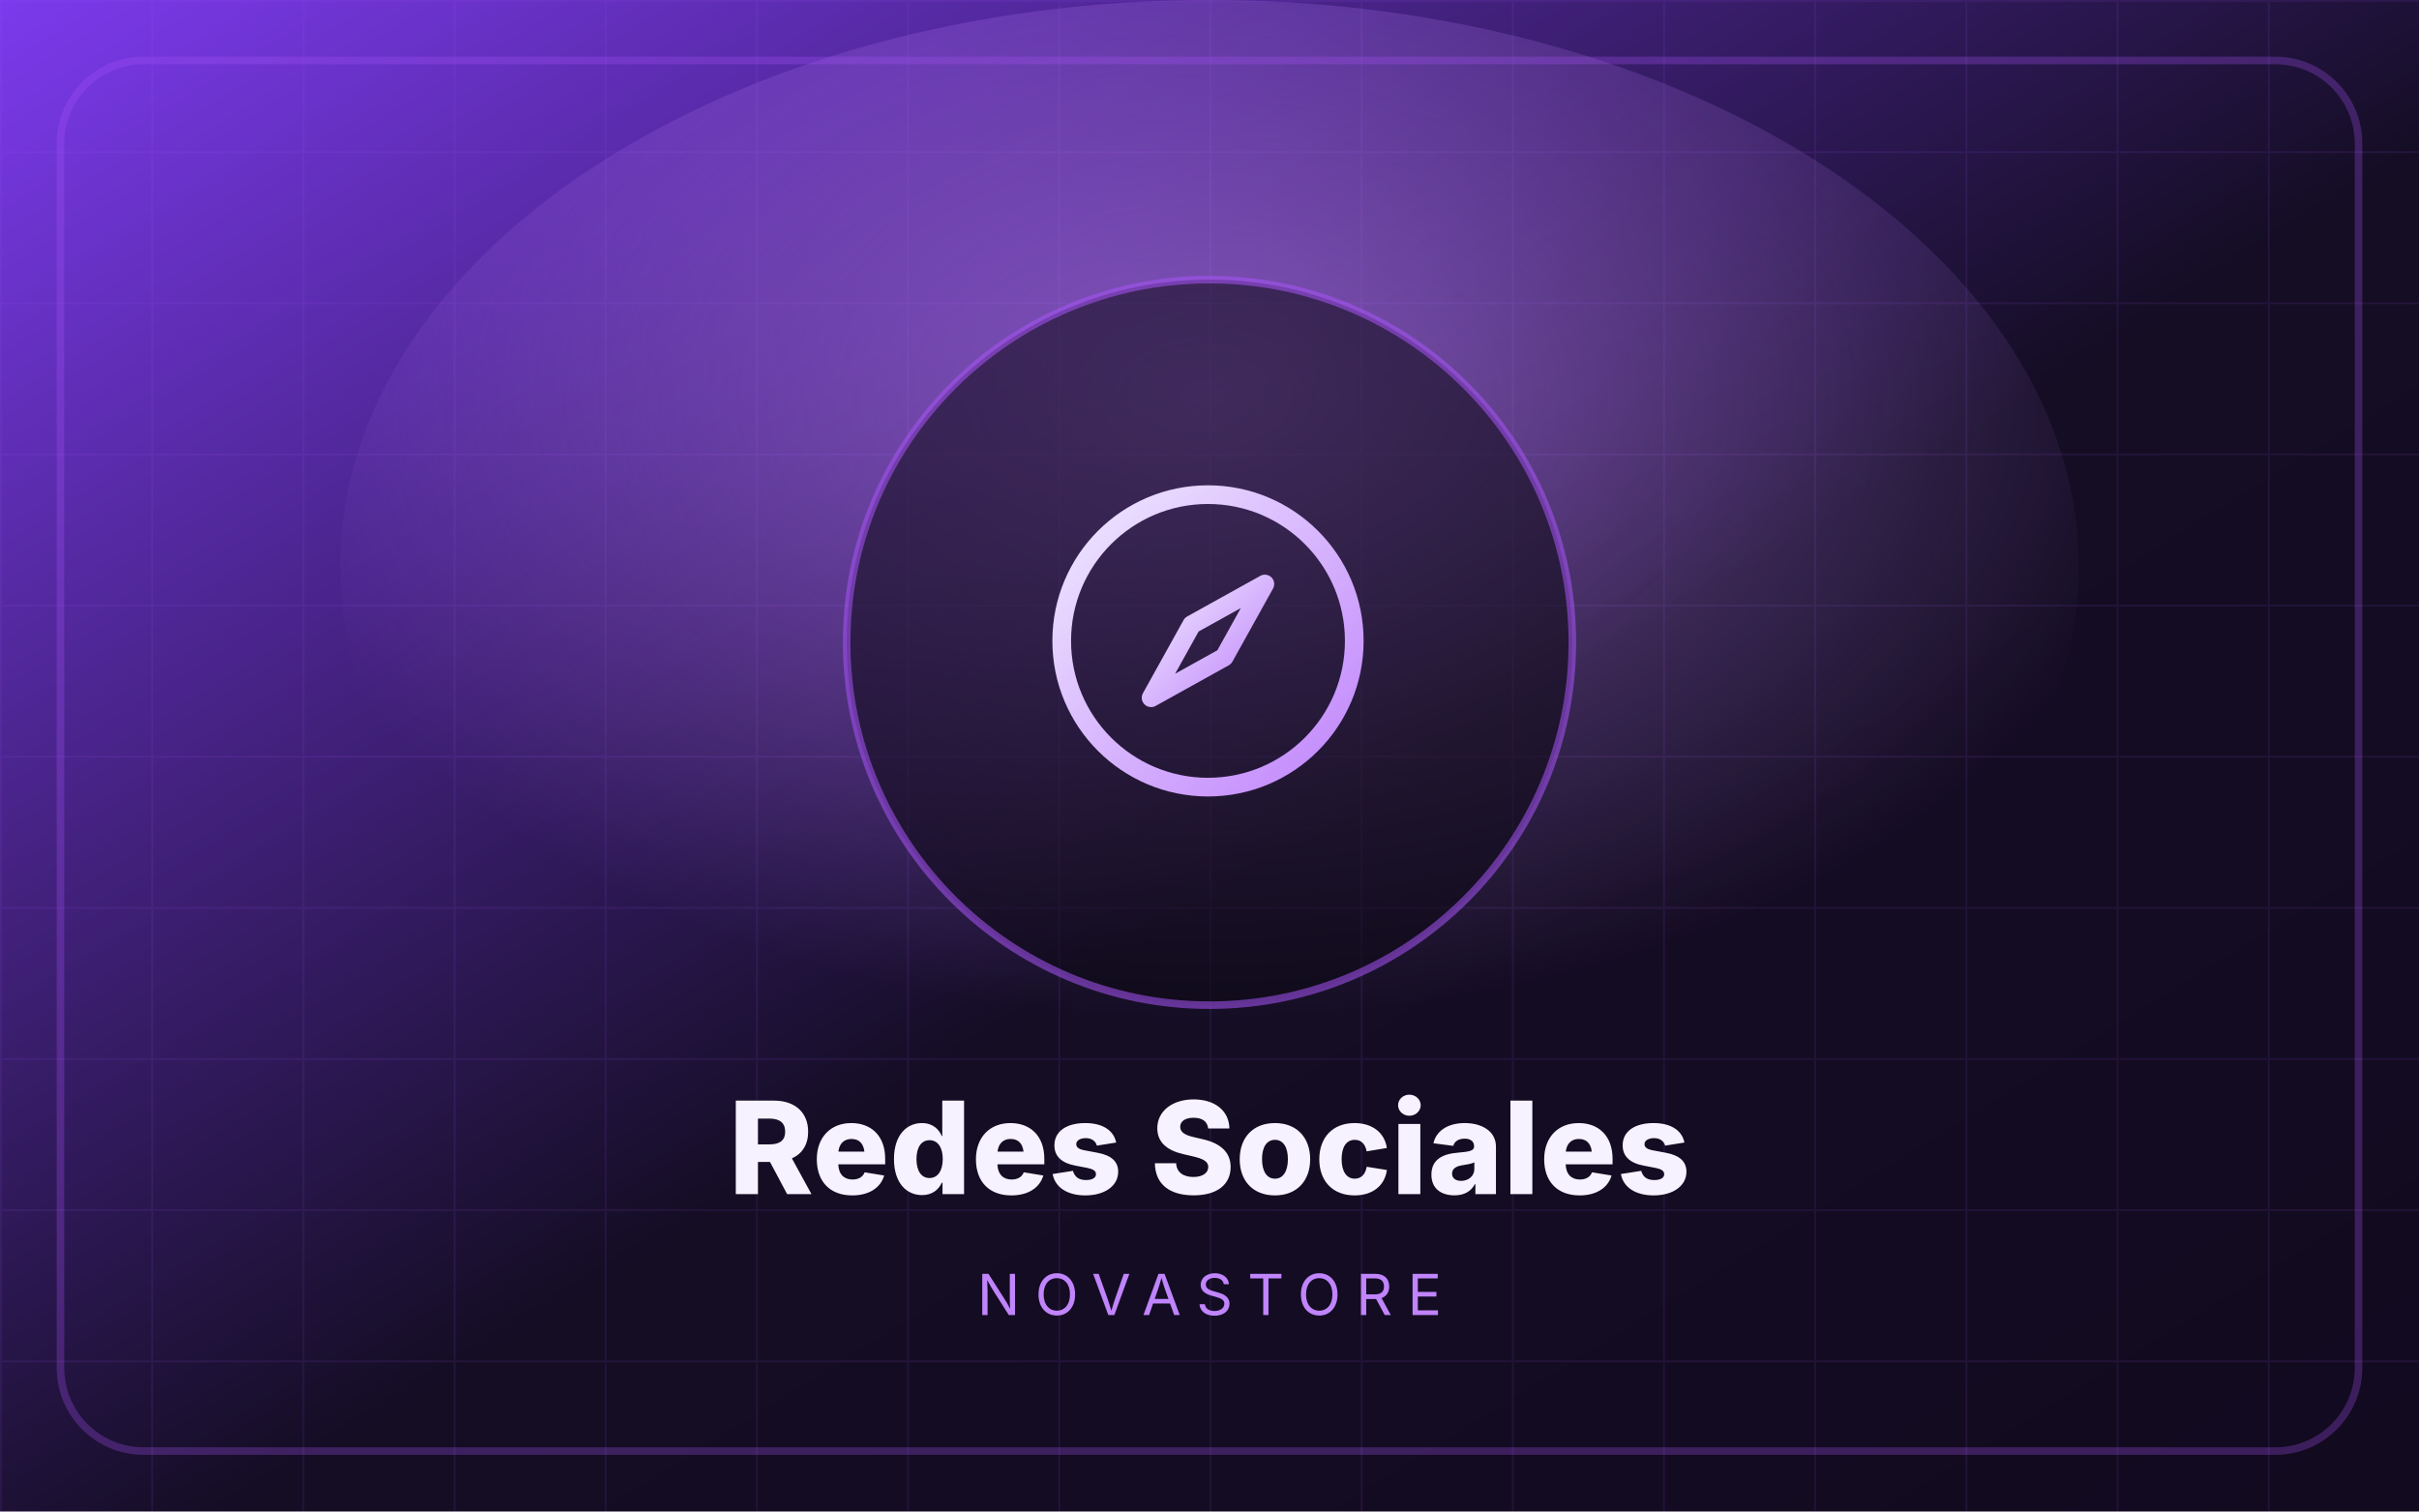
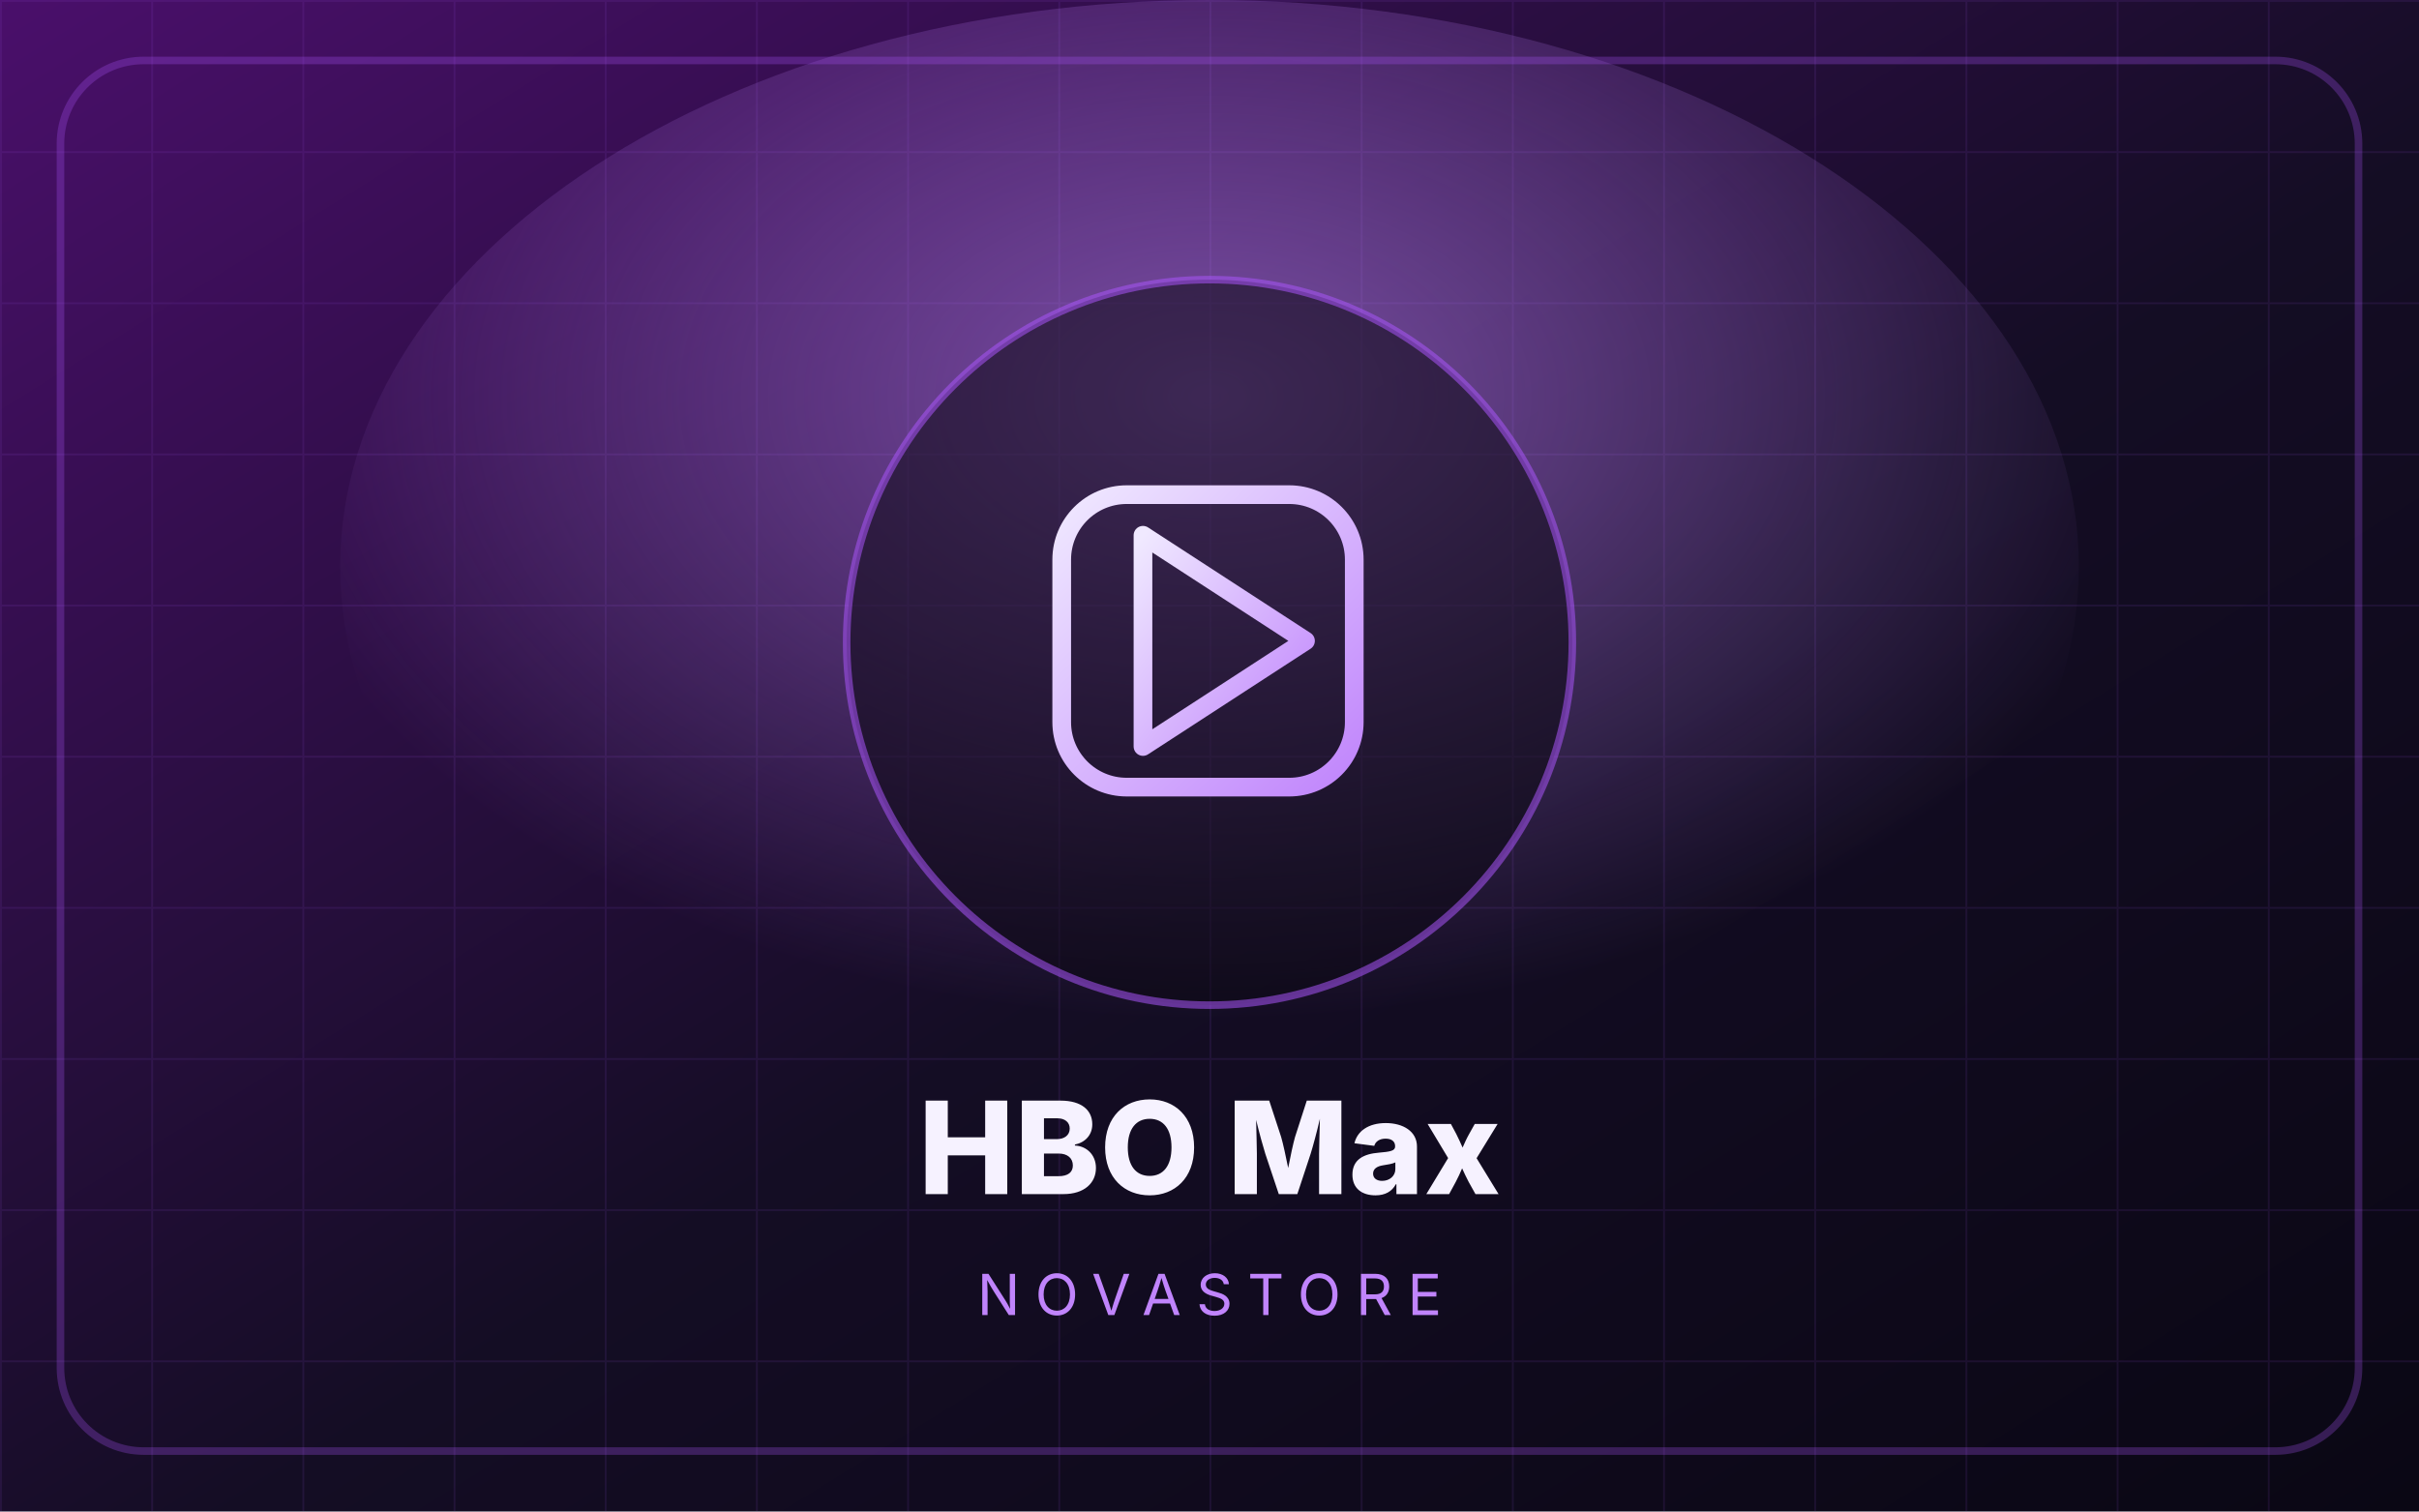
- <svg xmlns="http://www.w3.org/2000/svg" viewBox="0 0 640 400" width="640" height="400" role="img" aria-label="Redes Sociales">
+ <svg xmlns="http://www.w3.org/2000/svg" viewBox="0 0 640 400" width="640" height="400" role="img" aria-label="HBO Max">
  <defs>
    <linearGradient id="bg" x1="0" y1="0" x2="1" y2="1">
-       <stop offset="0%" stop-color="#7c3aed" />
+       <stop offset="0%" stop-color="#4a0f6b" />
      <stop offset="55%" stop-color="#140d24" />
-       <stop offset="100%" stop-color="#120a1f" />
+       <stop offset="100%" stop-color="#0a0714" />
    </linearGradient>
    <radialGradient id="glow" cx="50%" cy="35%" r="55%">
      <stop offset="0%" stop-color="#c084fc" stop-opacity="0.55" />
      <stop offset="100%" stop-color="#c084fc" stop-opacity="0" />
    </radialGradient>
    <pattern id="grid" width="40" height="40" patternUnits="userSpaceOnUse">
      <path d="M40 0H0v40" fill="none" stroke="#a855f7" stroke-opacity="0.10" stroke-width="1" />
    </pattern>
    <linearGradient id="stroke" x1="0" y1="0" x2="1" y2="1">
      <stop offset="0%" stop-color="#f0e9ff" />
      <stop offset="100%" stop-color="#c084fc" />
    </linearGradient>
  </defs>
  <rect width="640" height="400" fill="url(#bg)" />
  <rect width="640" height="400" fill="url(#grid)" />
  <ellipse cx="320" cy="150" rx="230" ry="150" fill="url(#glow)" />
  <circle cx="320" cy="170" r="96" fill="#0b0813" fill-opacity="0.55" stroke="#a855f7" stroke-opacity="0.55" stroke-width="2" />
  <g transform="translate(268 118) scale(4.3)" fill="none" stroke="url(#stroke)" stroke-width="1.15" stroke-linecap="round" stroke-linejoin="round">
-     <circle cx="12" cy="12" r="9" />
-     <path d="M15.5 8.5 13 13l-4.5 2.5L11 11l4.5-2.5Z" />
+     <path d="M8 5.5v13l10-6.5-10-6.5Z" />
+     <rect x="3" y="3" width="18" height="18" rx="4" />
  </g>
-   <text x="320" y="316" text-anchor="middle" font-family="Inter, Segoe UI, Arial, sans-serif" font-size="34" font-weight="800" fill="#f6f2ff">Redes Sociales</text>
+   <text x="320" y="316" text-anchor="middle" font-family="Inter, Segoe UI, Arial, sans-serif" font-size="34" font-weight="800" fill="#f6f2ff">HBO Max</text>
  <text x="320" y="348" text-anchor="middle" font-family="Inter, Segoe UI, Arial, sans-serif" font-size="15" letter-spacing="4" fill="#c084fc">NOVASTORE</text>
  <rect x="16" y="16" width="608" height="368" rx="22" fill="none" stroke="#a855f7" stroke-opacity="0.28" stroke-width="2" />
</svg>
